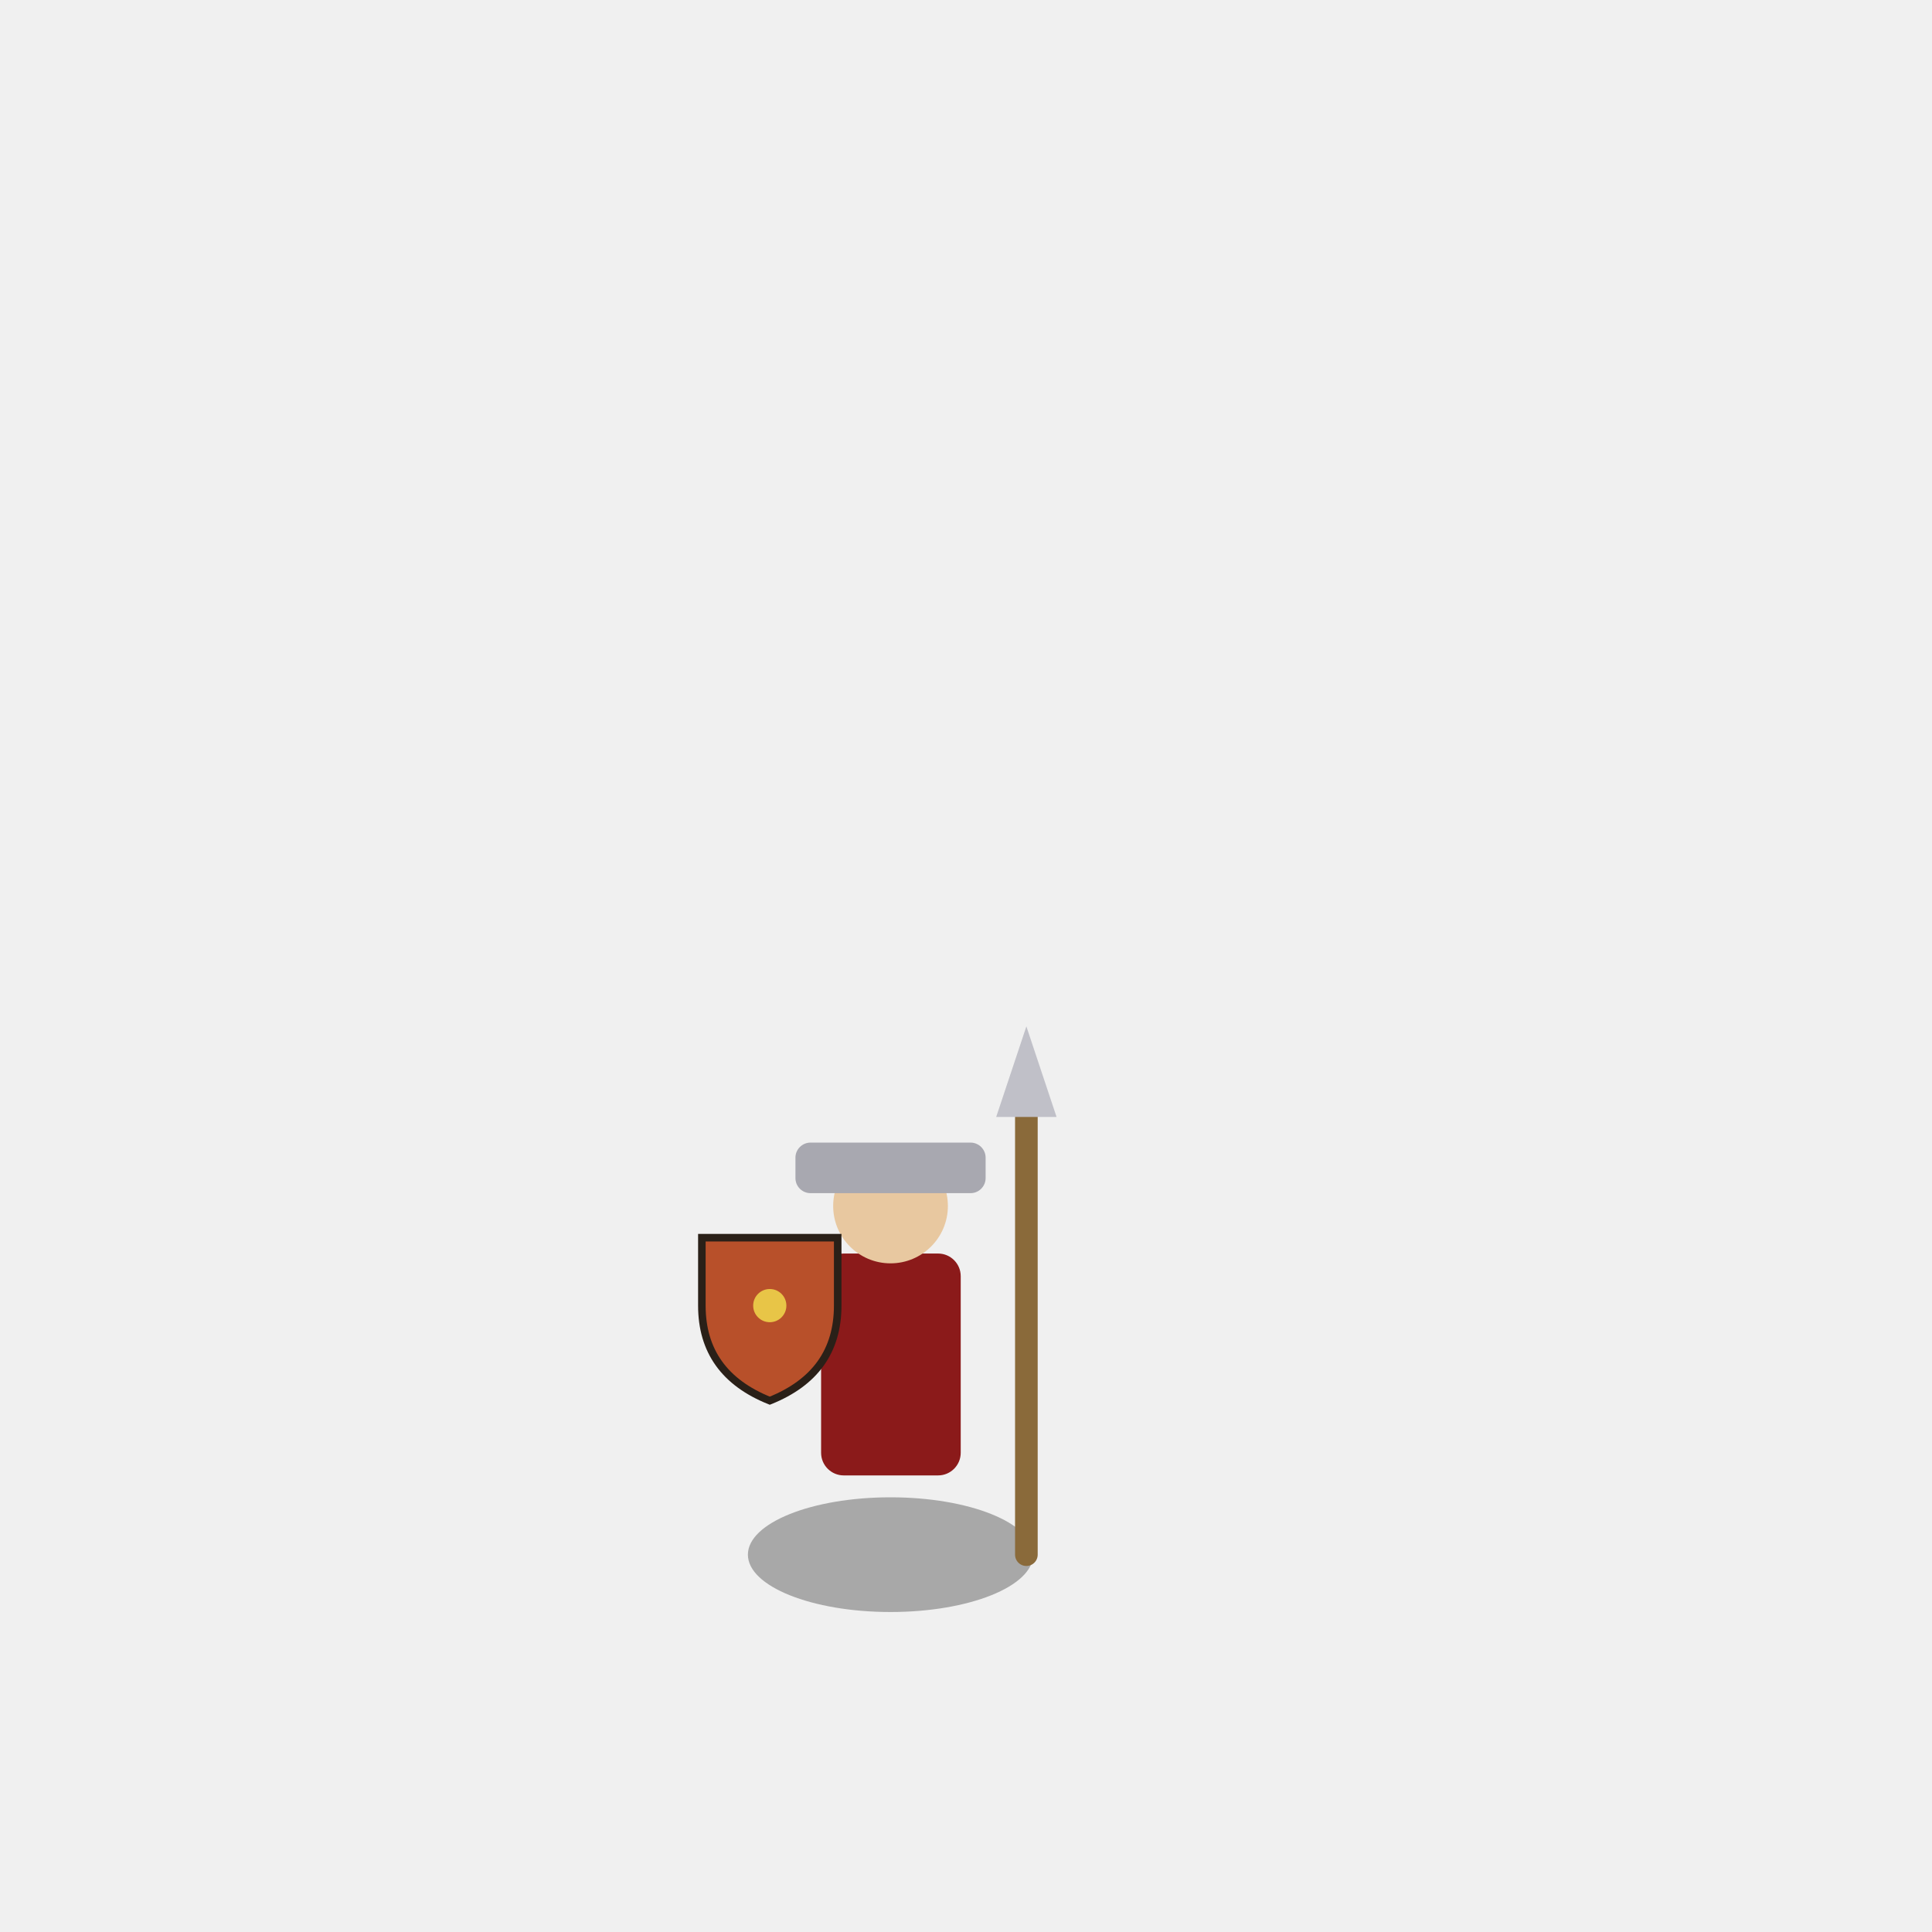
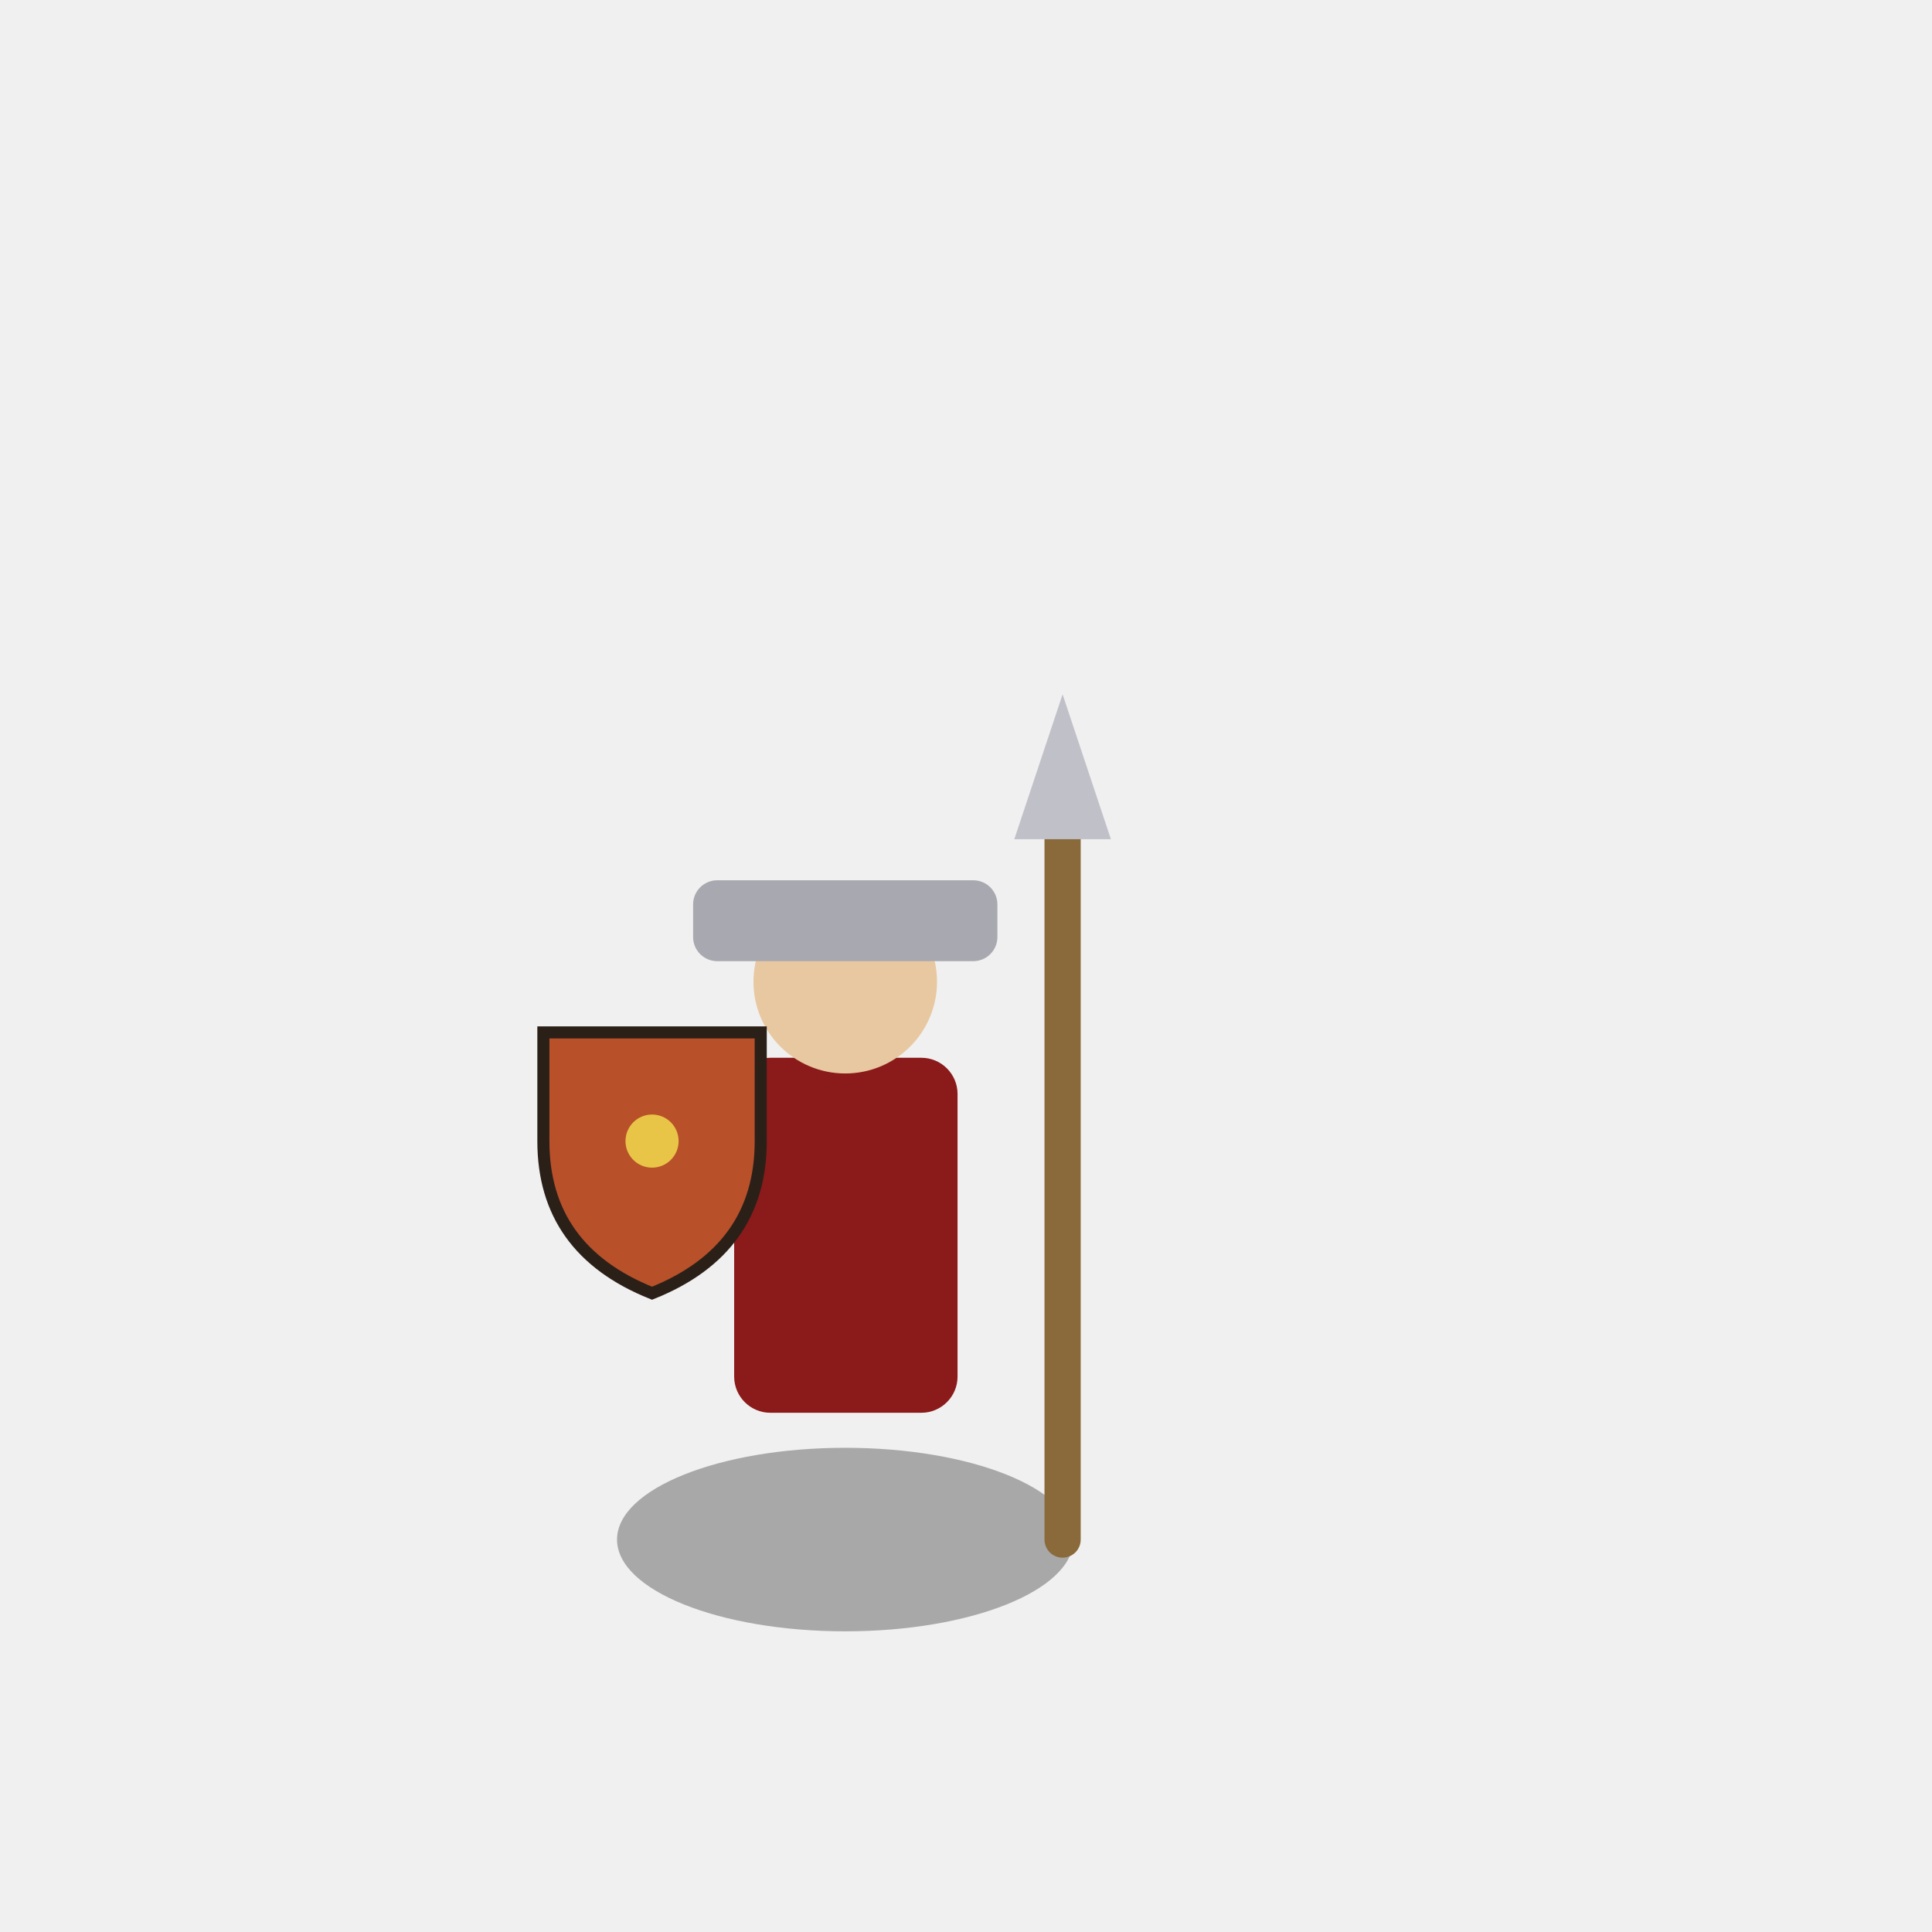
<svg xmlns="http://www.w3.org/2000/svg" viewBox="0 0 256 256" width="256" height="256">
  <defs>
    <pattern id="gtex" width="6" height="6" patternUnits="userSpaceOnUse">
      <circle cx="1.5" cy="1.5" r="0.8" fill="#000" opacity="0.18" />
      <circle cx="4.5" cy="4" r="0.6" fill="#fff" opacity="0.18" />
    </pattern>
    <pattern id="stripes" width="8" height="8" patternUnits="userSpaceOnUse" patternTransform="rotate(45)">
      <rect width="4" height="8" fill="#fff" opacity="0.35" />
    </pattern>
  </defs>
-   <g transform="translate(28,136) scale(1.0)">
+   <g transform="translate(-32,92) scale(1.6)">
    <ellipse cx="90" cy="70" rx="18.9" ry="7.6" fill="#000" opacity="0.3" />
    <rect x="80.8" y="30.1" width="18.5" height="29.4" fill="#8b1a1a" rx="3" />
    <circle cx="90" cy="23.8" r="7.6" fill="#e8c8a0" />
    <rect x="77.4" y="15.4" width="25.2" height="6.7" fill="#a8a8b0" rx="2" />
    <path d="M65,28 h18 v9 q0,9 -9,12.6 q-9,-3.6 -9,-12.6 z" fill="#b8502a" stroke="#2a2018" stroke-width="1" />
    <circle cx="74" cy="37" r="2.2" fill="#e8c547" />
    <line x1="108" y1="70" x2="108" y2="10" stroke="#8a6a3a" stroke-width="3" stroke-linecap="round" />
    <polygon points="108,0 104,12 112,12" fill="#c0c0c8" />
  </g>
</svg>
